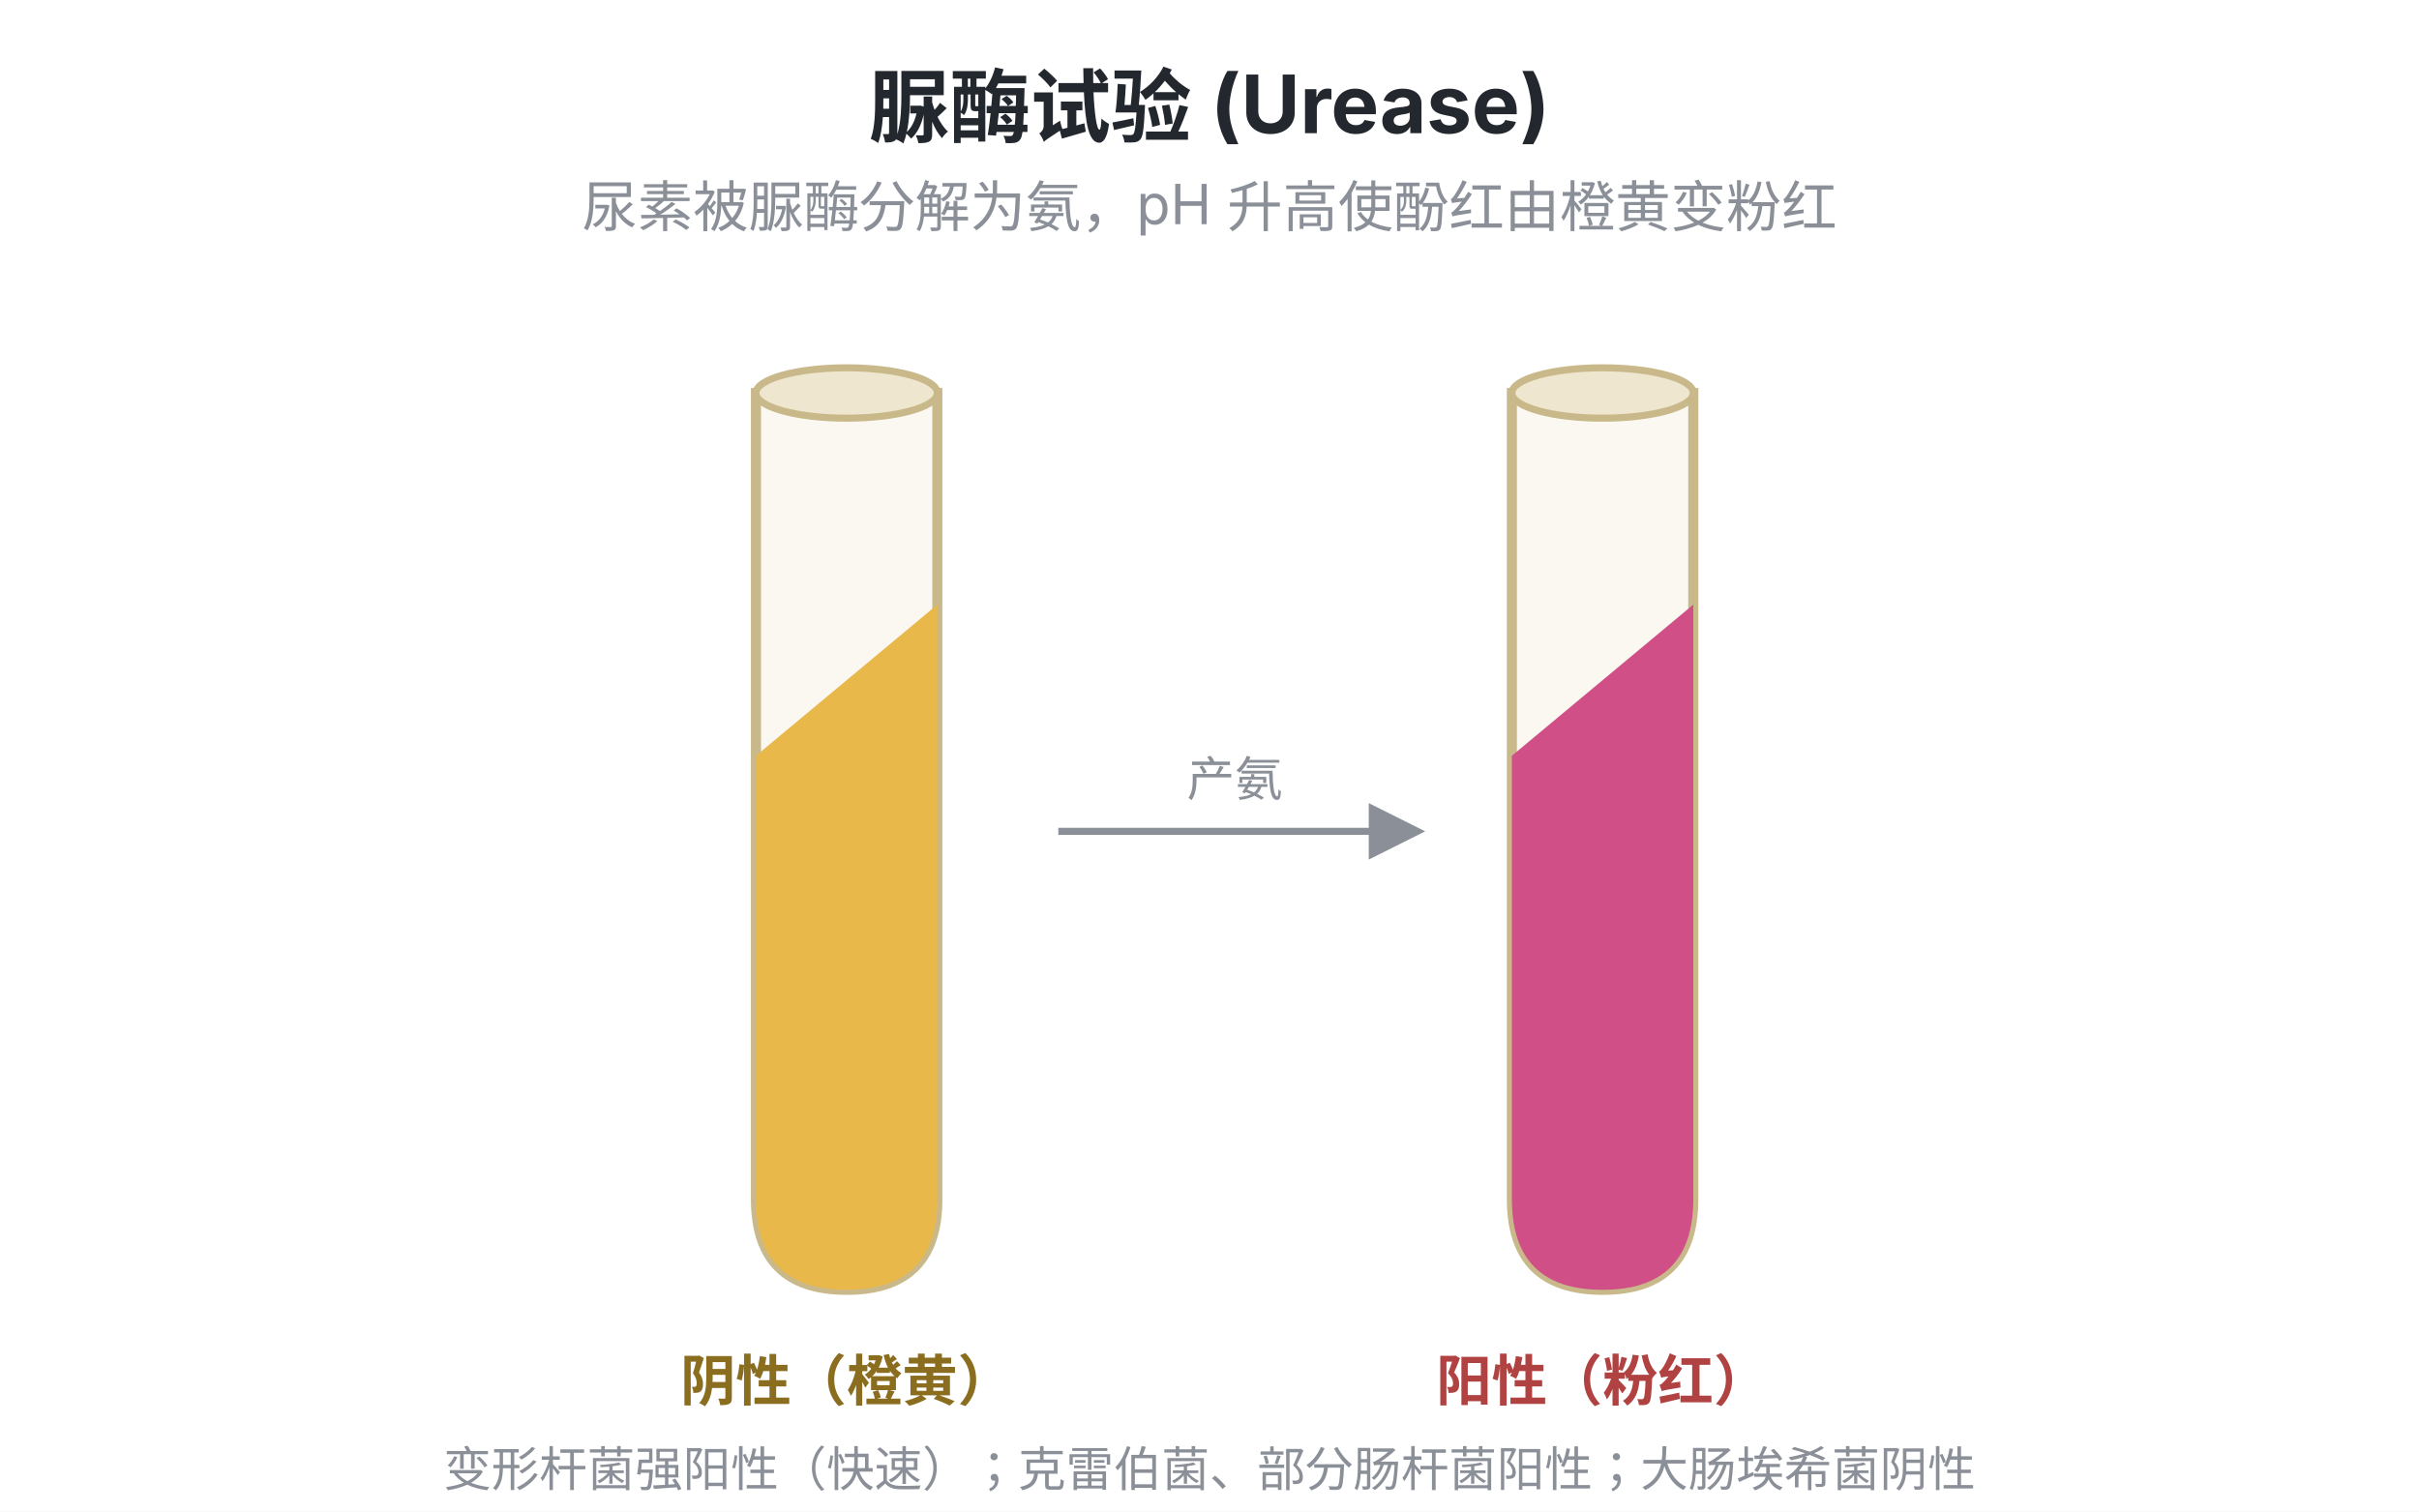
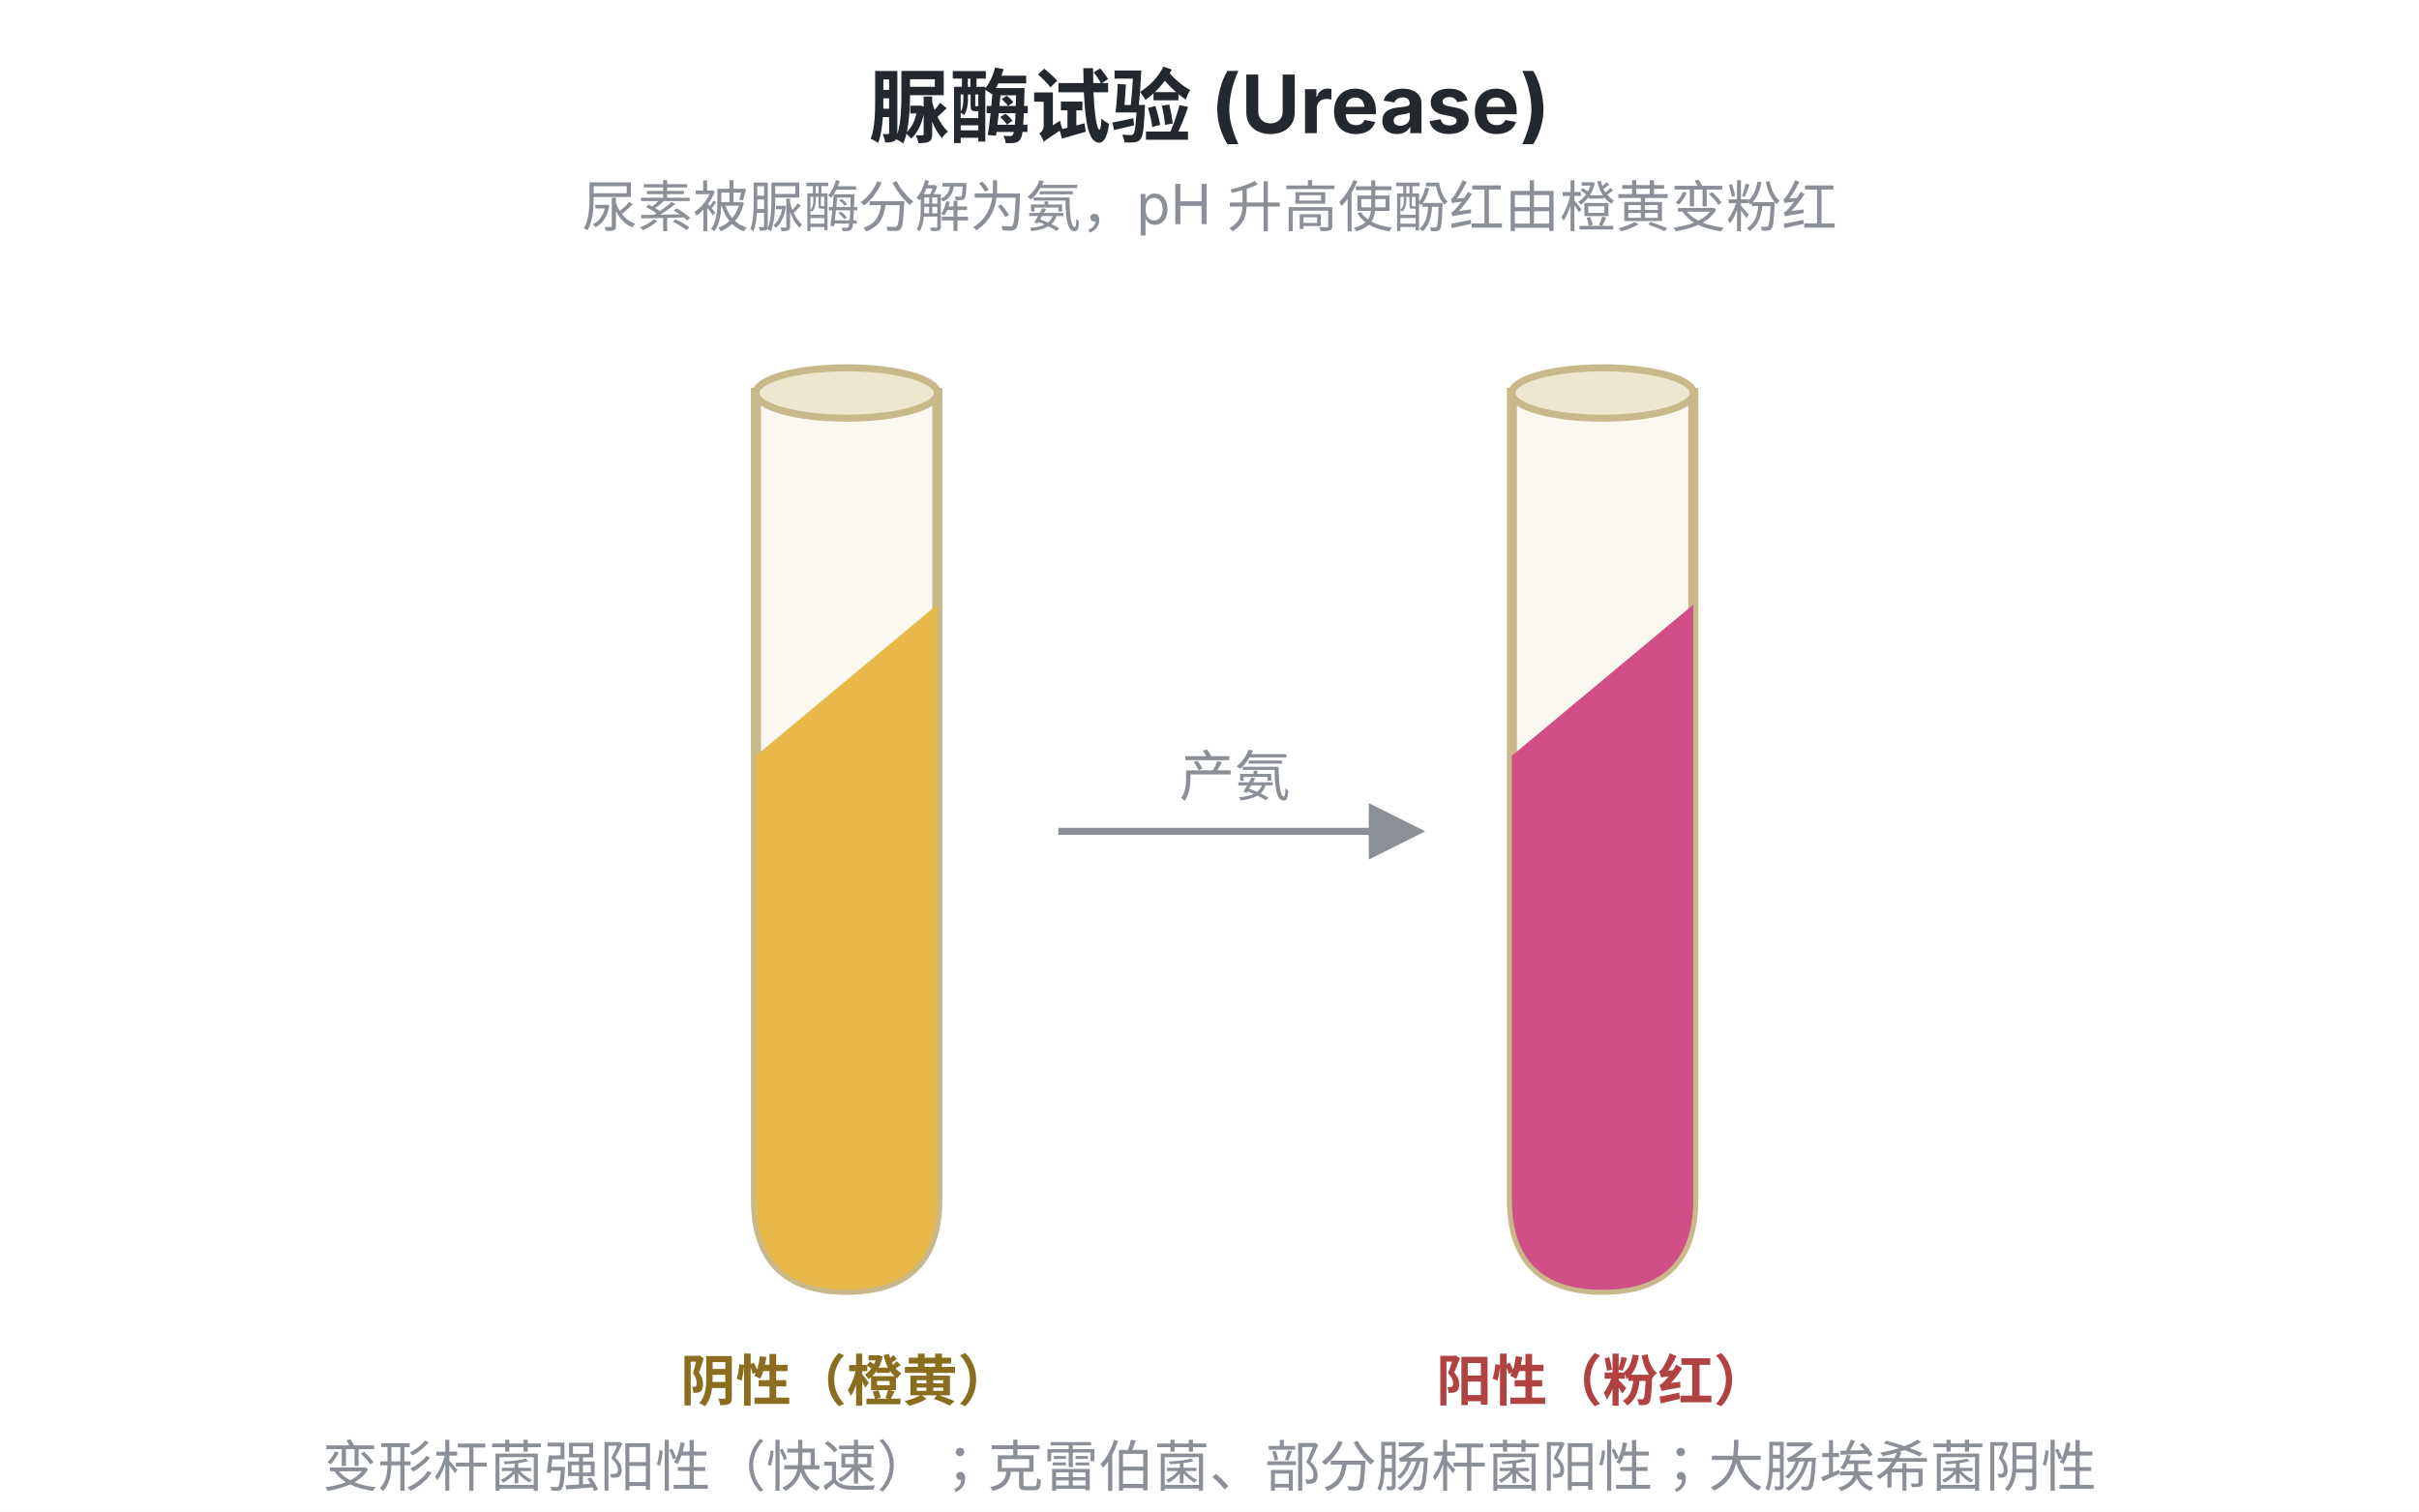
- <svg xmlns="http://www.w3.org/2000/svg" viewBox="0 0 480 300" font-family="-apple-system,'PingFang SC','Microsoft YaHei',sans-serif">
+ <svg xmlns="http://www.w3.org/2000/svg" role="img" viewBox="0 0 480 300" font-family="-apple-system,'PingFang SC','Microsoft YaHei',sans-serif">
  <rect width="480" height="300" fill="#ffffff" />
  <text x="240" y="27" text-anchor="middle" font-size="16" font-weight="700" fill="#23272e">脲酶试验 (Urease)</text>
  <text x="240" y="45" text-anchor="middle" font-size="11" fill="#8a8f98">尿素被脲酶分解为氨，pH 升高使酚红由橙黄变粉红</text>
  <g>
    <path d="M150,78 L150,238 Q150,256 168,256 Q186,256 186,238 L186,78 Z" fill="#faf8f1" stroke="#c9b98a" stroke-width="2" />
    <ellipse cx="168" cy="78" rx="18" ry="5" fill="#eee6cf" stroke="#c9b98a" stroke-width="1.4" />
    <path d="M150,150 L186,120 L186,238 Q186,256 168,256 Q150,256 150,238 Z" fill="#e8b84b" />
    <text x="168" y="278" text-anchor="middle" font-size="11" font-weight="700" fill="#8a6d1f">阴性（橙黄）</text>
  </g>
  <g>
    <path d="M300,78 L300,238 Q300,256 318,256 Q336,256 336,238 L336,78 Z" fill="#faf8f1" stroke="#c9b98a" stroke-width="2" />
    <ellipse cx="318" cy="78" rx="18" ry="5" fill="#eee6cf" stroke="#c9b98a" stroke-width="1.4" />
    <path d="M300,150 L336,120 L336,238 Q336,256 318,256 Q300,256 300,238 Z" fill="#cf4f86" />
    <text x="318" y="278" text-anchor="middle" font-size="11" font-weight="700" fill="#b04242">阳性（粉红）</text>
  </g>
  <g stroke="#8a8f98" stroke-width="1.4" fill="none">
    <line x1="210" y1="165" x2="280" y2="165" marker-end="url(#arr)" />
  </g>
  <defs>
    <marker id="arr" markerWidth="8" markerHeight="8" refX="6" refY="4" orient="auto">
      <path d="M0,0 L8,4 L0,8 Z" fill="#8a8f98" />
    </marker>
  </defs>
-   <text x="245" y="158" text-anchor="middle" font-size="9.5" fill="#8a8f98">产氨</text>
-   <text x="240" y="295" text-anchor="middle" font-size="9.5" fill="#8a8f98">变形杆菌强阳性（快速）；克雷伯菌、部分肠杆菌阳性；大肠埃希菌阴性</text>
+   <text x="245" y="158" text-anchor="middle" font-size="11" fill="#8a8f98">产氨</text>
+   <text x="240" y="295" text-anchor="middle" font-size="11" fill="#8a8f98">变形杆菌强阳性（快速）；克雷伯菌、部分肠杆菌阳性；大肠埃希菌阴性</text>
</svg>
